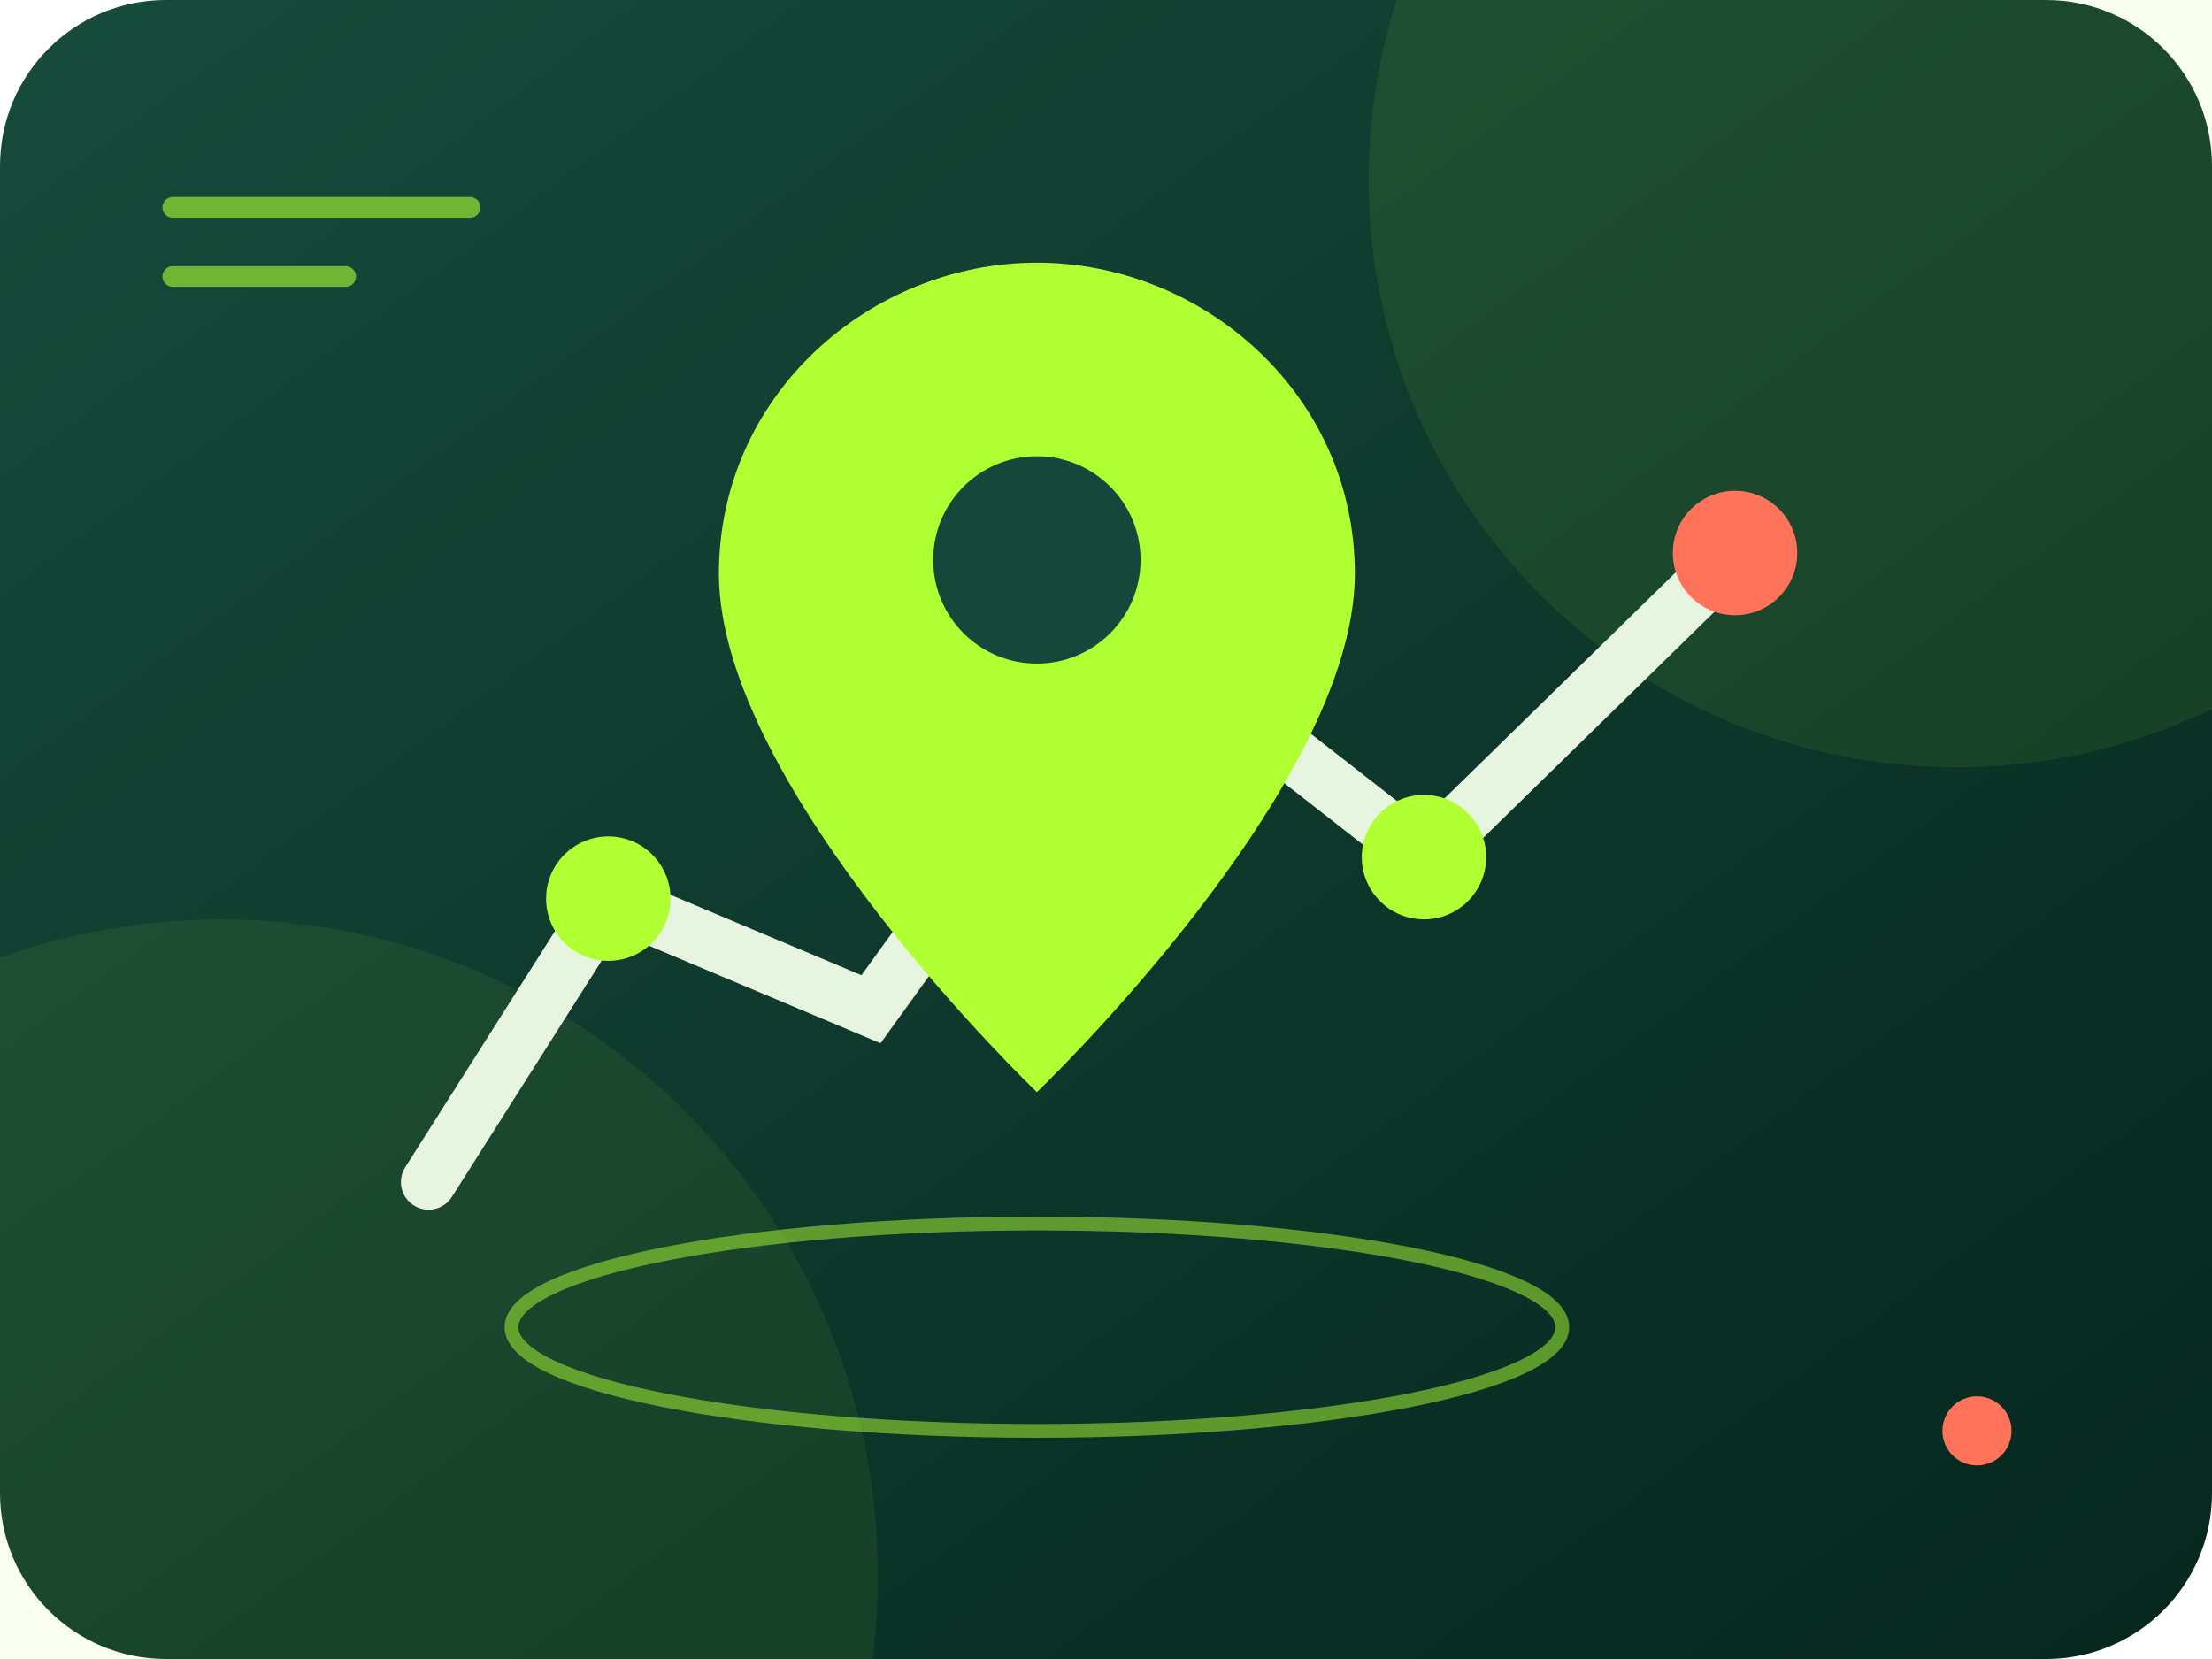
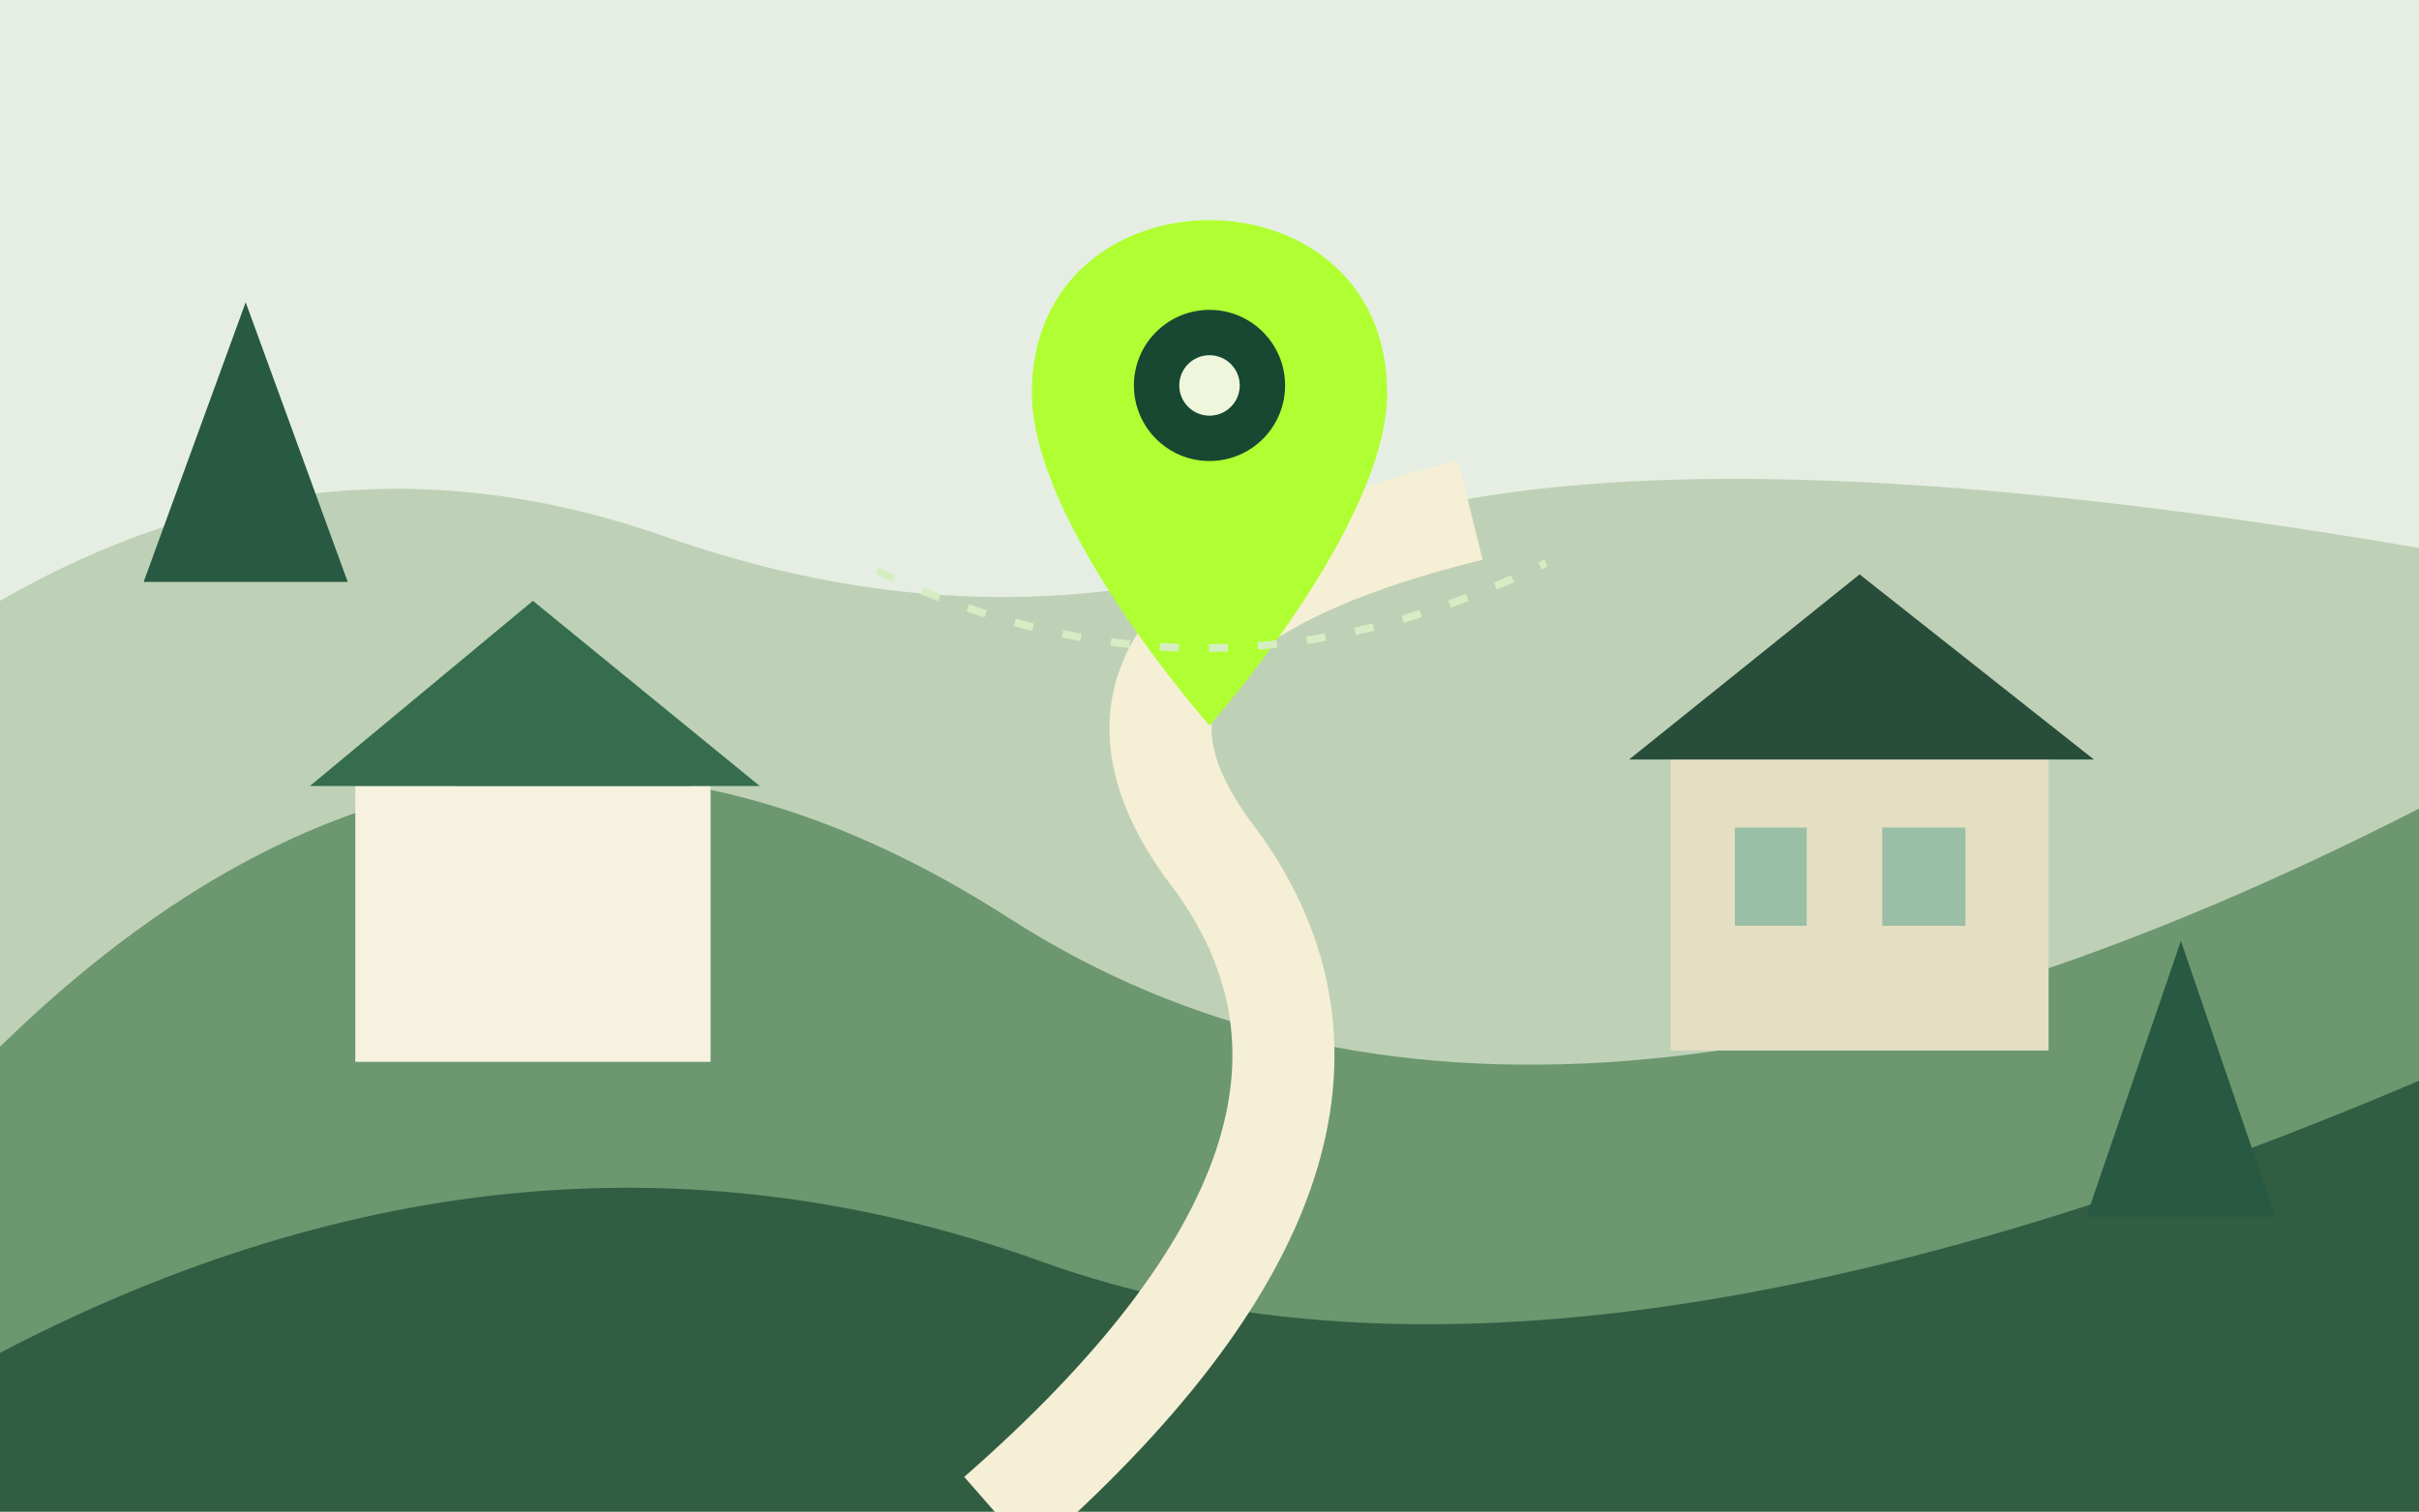
- <svg xmlns="http://www.w3.org/2000/svg" width="320" height="240" viewBox="0 0 320 240">
-   <defs>
-     <linearGradient id="bg" x2="1" y2="1">
-       <stop stop-color="#174b3b" />
-       <stop offset="1" stop-color="#06271e" />
-     </linearGradient>
-   </defs>
-   <rect width="320" height="240" rx="24" fill="url(#bg)" />
-   <circle cx="283" cy="26" r="85" fill="#b0ff32" opacity=".08" />
-   <circle cx="32" cy="228" r="95" fill="#b0ff32" opacity=".07" />
-   <path d="M25 30h43m-43 10h25" stroke="#b0ff32" opacity=".6" stroke-width="3" stroke-linecap="round" />
-   <path d="M62 171l26-41 38 16 39-54 41 32 45-44" fill="none" stroke="#e7f4df" stroke-width="8" stroke-linecap="round" />
-   <path d="M196 83c0-26-22-45-46-45s-46 19-46 45c0 31 46 75 46 75s46-44 46-75" fill="#b0ff32" />
-   <circle cx="150" cy="81" r="15" fill="#17473b" />
-   <circle cx="88" cy="130" r="9" fill="#b0ff32" />
-   <circle cx="206" cy="124" r="9" fill="#b0ff32" />
-   <circle cx="251" cy="80" r="9" fill="#ff735b" />
-   <ellipse cx="150" cy="192" rx="76" ry="15" fill="none" stroke="#b0ff32" stroke-width="2" opacity=".5" />
-   <circle cx="286" cy="207" r="5" fill="#ff735b" />
+ <svg xmlns="http://www.w3.org/2000/svg" width="640" height="400" viewBox="0 0 640 400">
+   <rect width="640" height="400" fill="#e6eee3" />
+   <path d="M0 340q190-58 360-10t280-14v84H0" fill="#d4dfc1" />
+   <path d="M0 159q85-49 176-17t175 0 289 3v255H0" fill="#bed1b6" />
+   <path d="M0 277q127-124 267-34t373-29v186H0" fill="#6c976f" />
+   <path d="M0 358q140-73 276-24t364-48v114H0" fill="#315e43" />
+   <path d="M264 401q112-98 58-173-50-64 67-93" fill="none" stroke="#f5efd6" stroke-width="27" />
+   <path d="M94 208h94v73H94z" fill="#f6f2df" />
+   <path d="M82 208l59-49 60 49" fill="#356d4e" />
+   <path d="M442 201h100v77H442z" fill="#e4dfc2" />
+   <path d="M431 201l61-49 62 49" fill="#294d3b" />
+   <path d="M459 219h19v26h-19zm39 0h22v26h-22z" fill="#9bbea6" />
+   <path d="M273 104c0-61 94-61 94 0 0 35-47 88-47 88s-47-53-47-88" fill="#b0ff32" />
+   <circle cx="320" cy="102" r="20" fill="#174832" />
+   <circle cx="320" cy="102" r="8" fill="#eef7dc" />
+   <path d="M232 151q88 42 177-2" fill="none" stroke="#d6edc4" stroke-width="2" stroke-dasharray="5 8" />
+   <path d="M38 154l27-74 27 74zm514 168l25-73 25 73z" fill="#285942" />
</svg>
